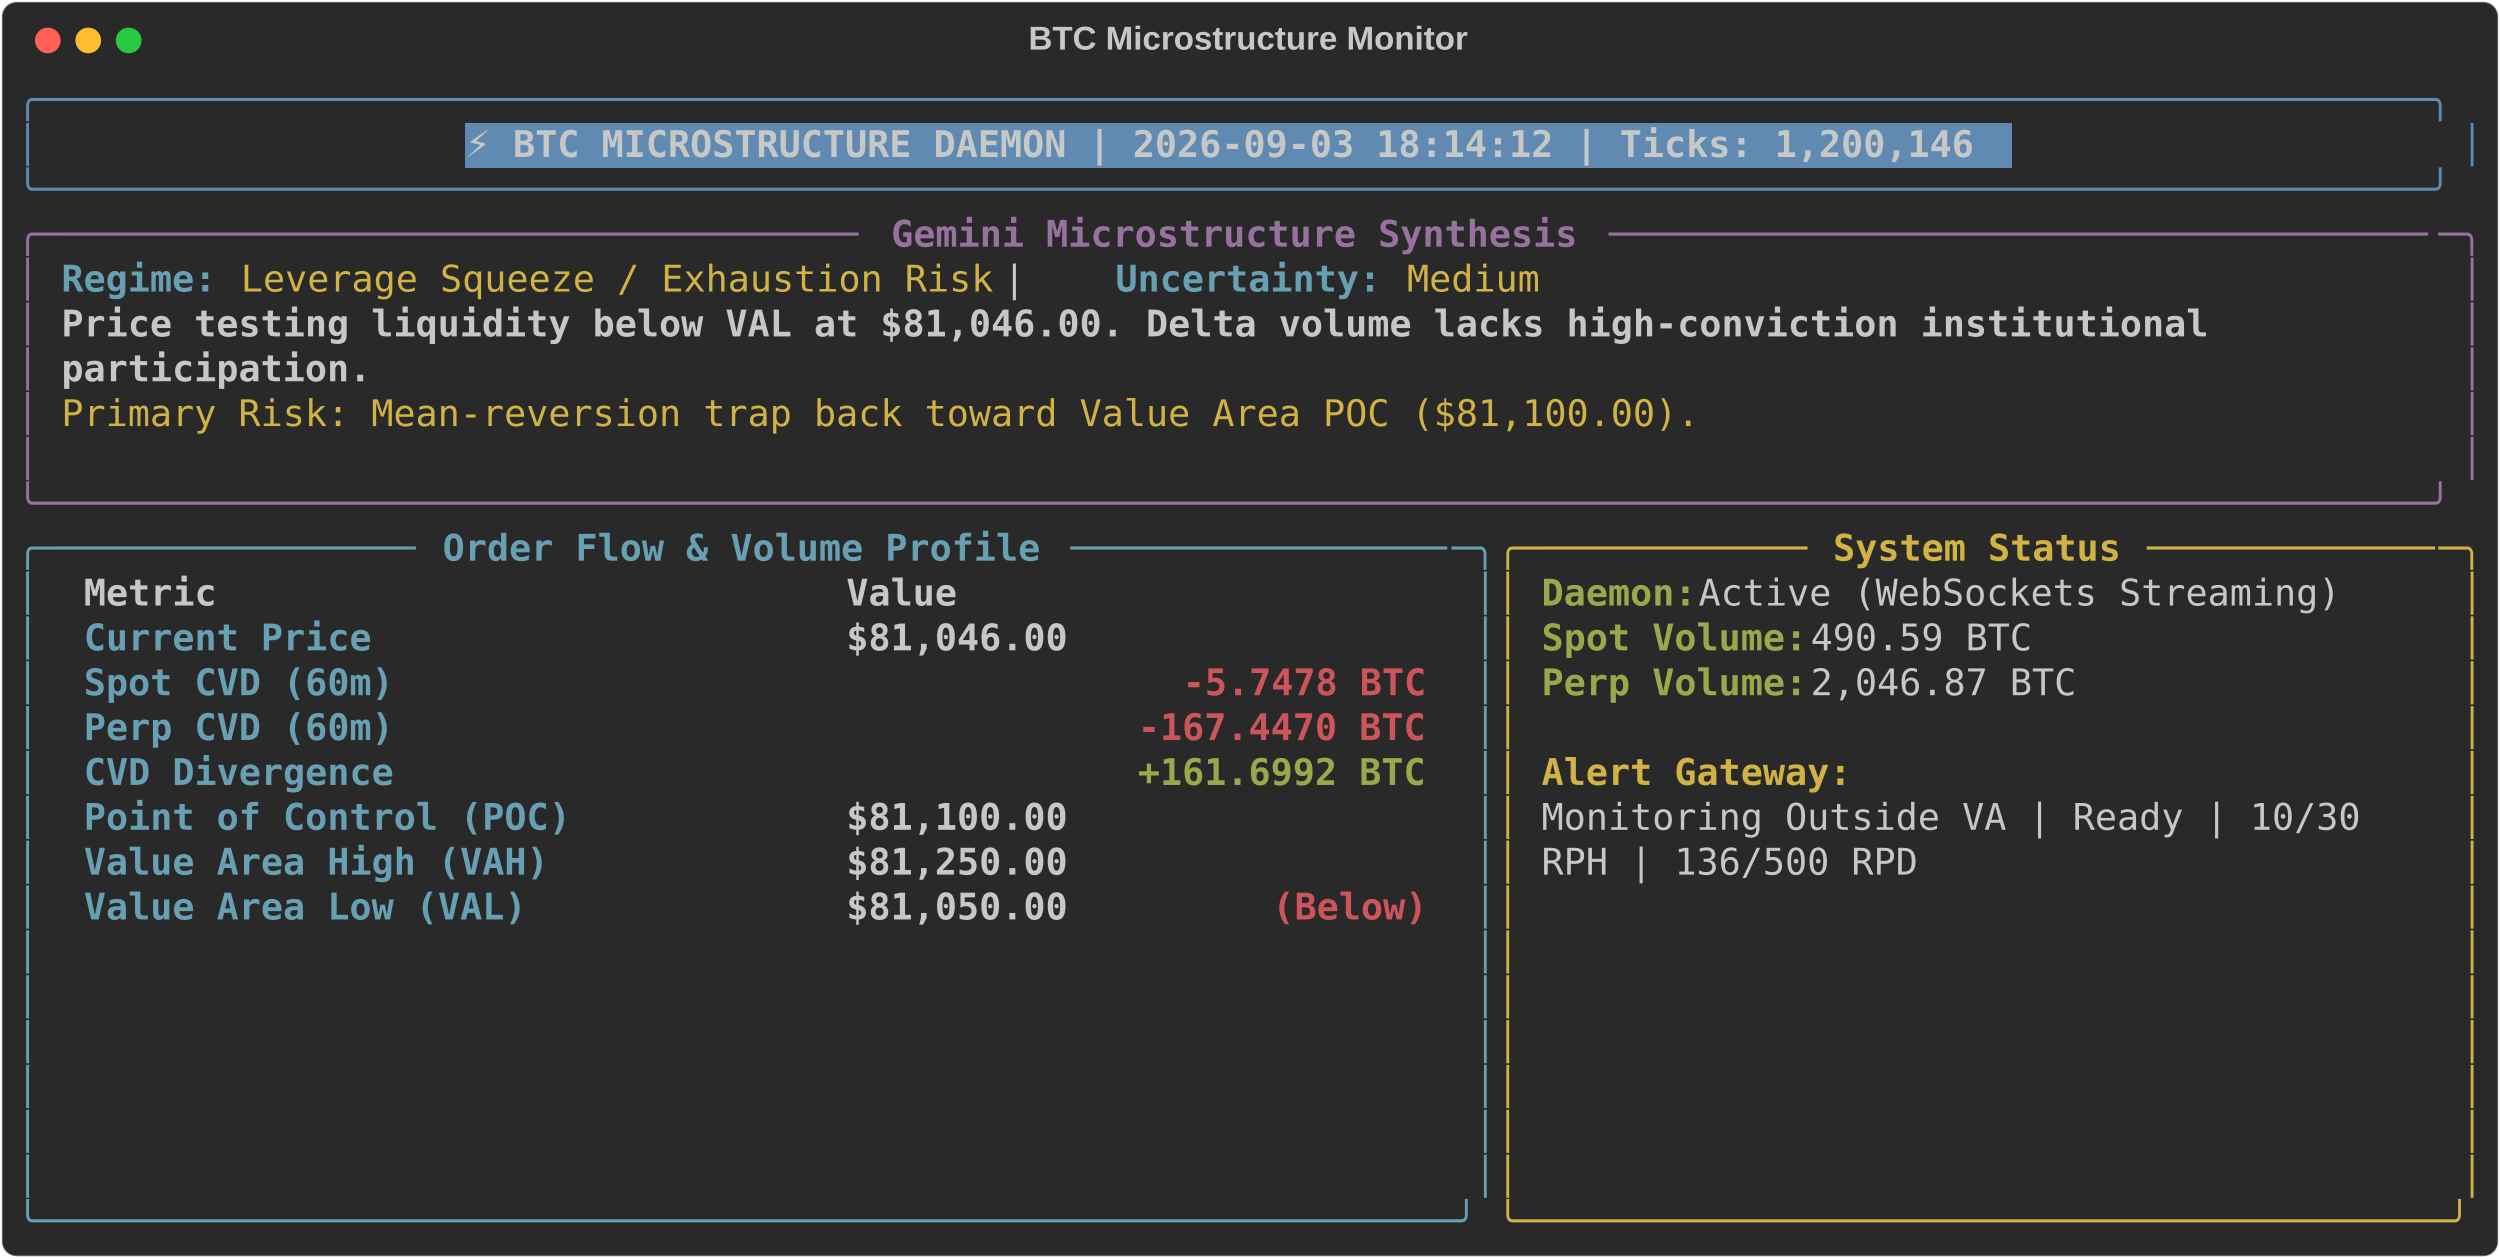
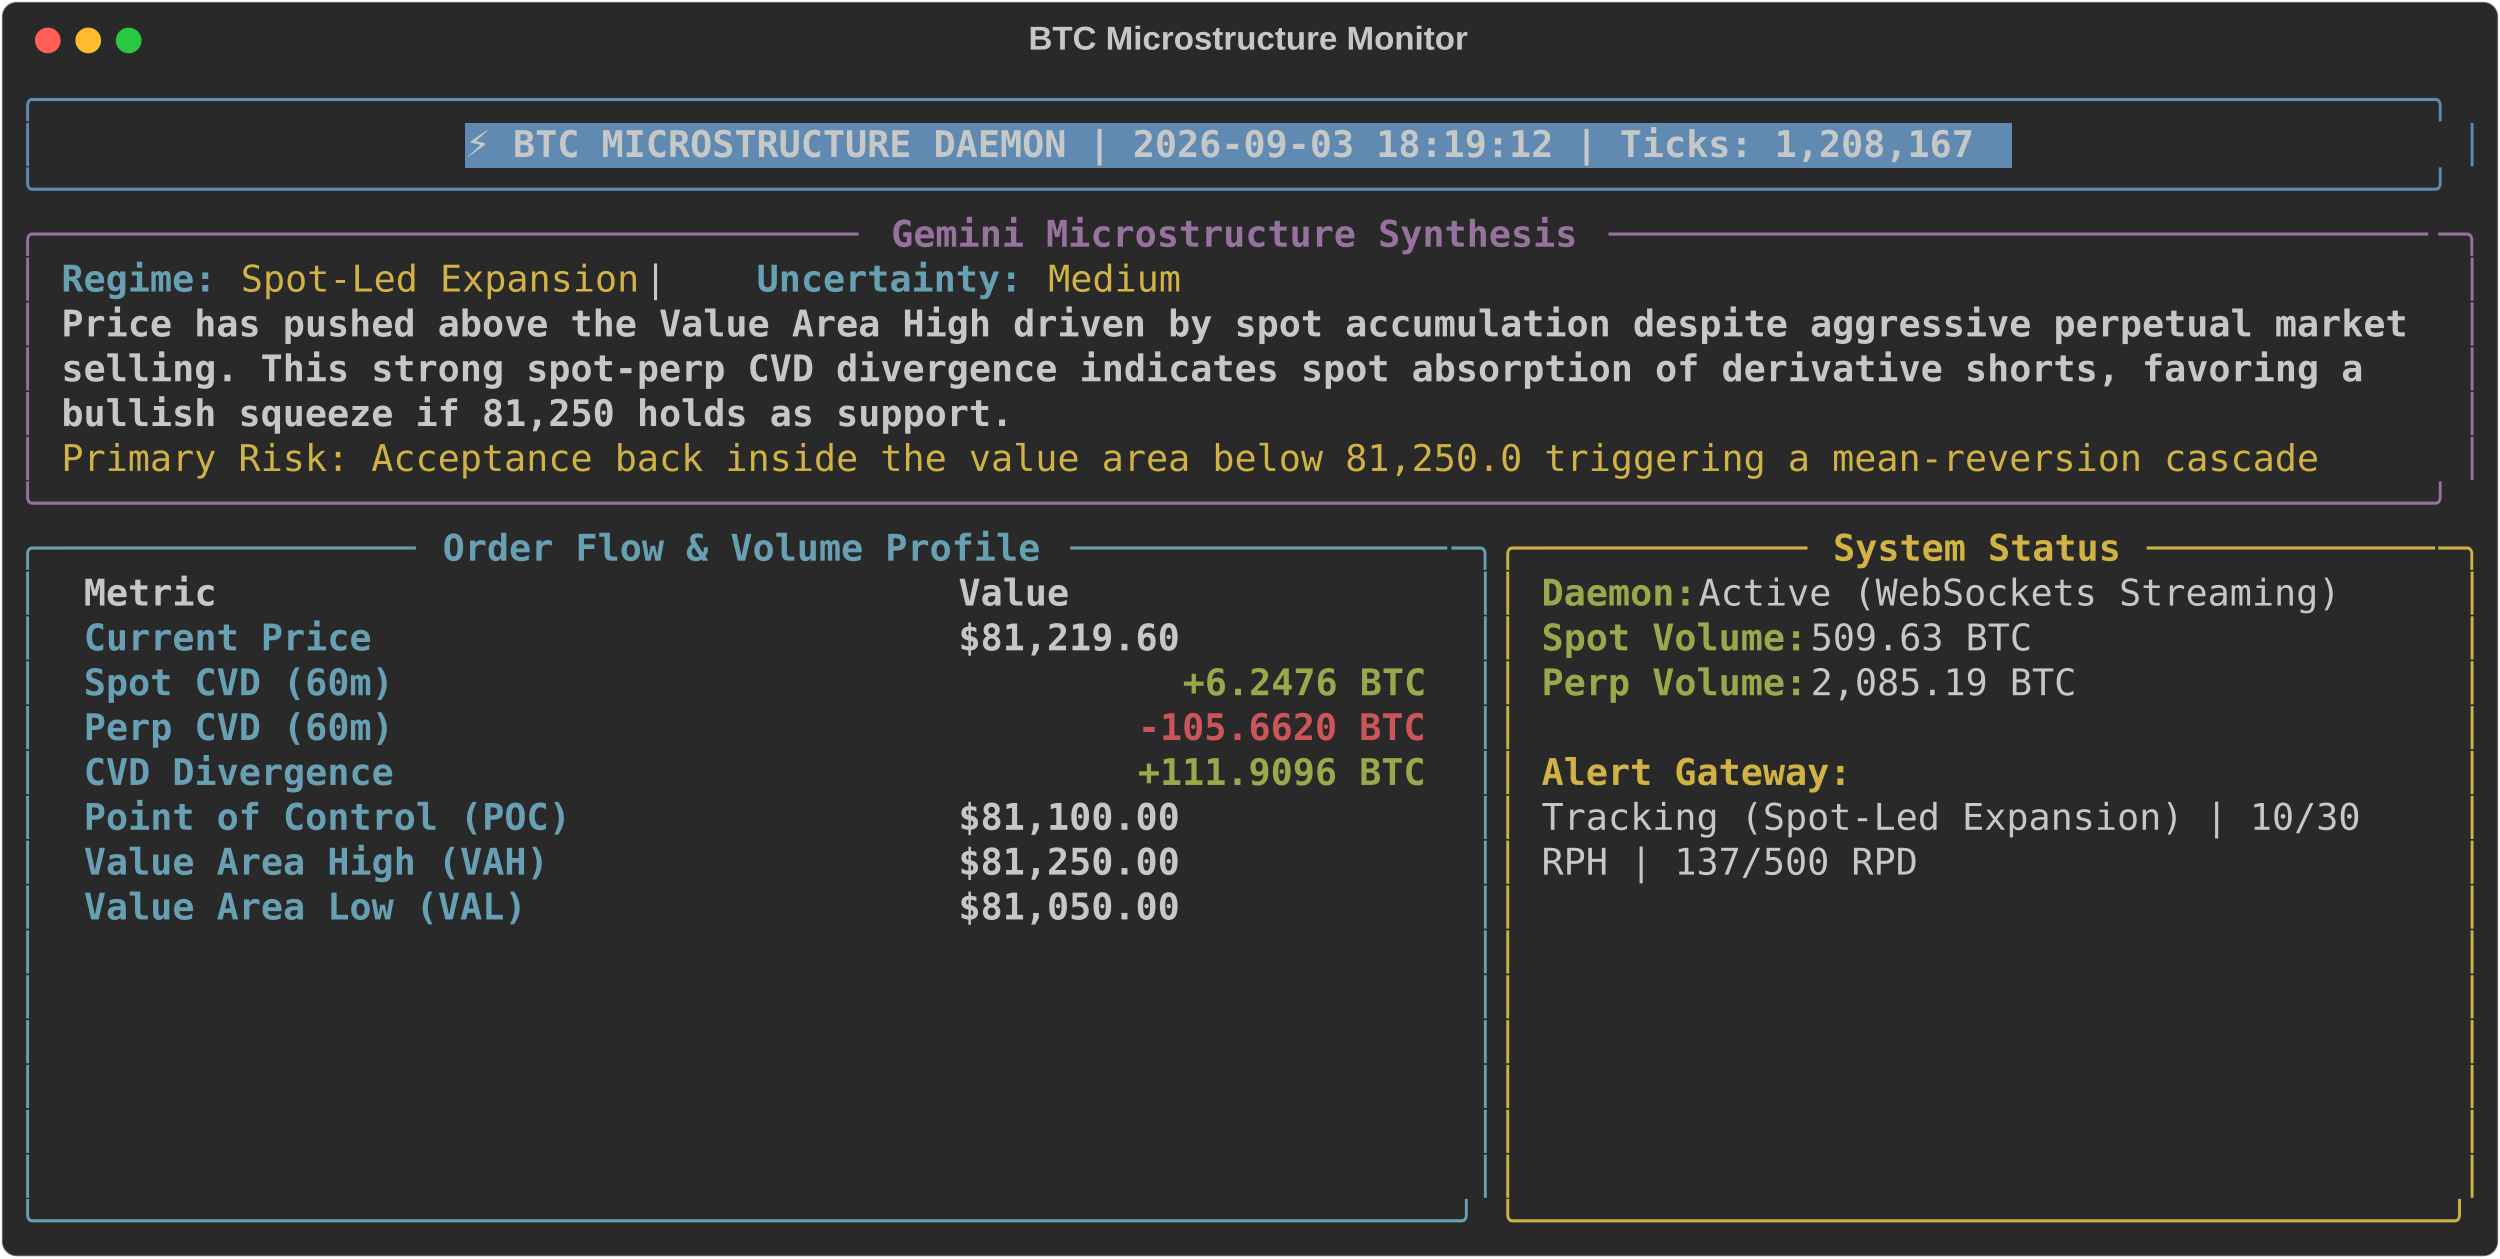
<svg xmlns="http://www.w3.org/2000/svg" class="rich-terminal" viewBox="0 0 1360 684.4">
  <style>

    @font-face {
        font-family: "Fira Code";
        src: local("FiraCode-Regular"),
                url("https://cdnjs.cloudflare.com/ajax/libs/firacode/6.2.0/woff2/FiraCode-Regular.woff2") format("woff2"),
                url("https://cdnjs.cloudflare.com/ajax/libs/firacode/6.2.0/woff/FiraCode-Regular.woff") format("woff");
        font-style: normal;
        font-weight: 400;
    }
    @font-face {
        font-family: "Fira Code";
        src: local("FiraCode-Bold"),
                url("https://cdnjs.cloudflare.com/ajax/libs/firacode/6.2.0/woff2/FiraCode-Bold.woff2") format("woff2"),
                url("https://cdnjs.cloudflare.com/ajax/libs/firacode/6.2.0/woff/FiraCode-Bold.woff") format("woff");
        font-style: bold;
        font-weight: 700;
    }

-     .terminal-3891764461-matrix {
+     .terminal-3678781274-matrix {
        font-family: Fira Code, monospace;
        font-size: 20px;
        line-height: 24.4px;
        font-variant-east-asian: full-width;
    }

-     .terminal-3891764461-title {
+     .terminal-3678781274-title {
        font-size: 18px;
        font-weight: bold;
        font-family: arial;
    }

-     .terminal-3891764461-r1 { fill: #608ab1 }
- .terminal-3891764461-r2 { fill: #c5c8c6 }
- .terminal-3891764461-r3 { fill: #c5c8c6;font-weight: bold }
- .terminal-3891764461-r4 { fill: #98729f }
- .terminal-3891764461-r5 { fill: #98729f;font-weight: bold }
- .terminal-3891764461-r6 { fill: #68a0b3;font-weight: bold }
- .terminal-3891764461-r7 { fill: #d0b344 }
- .terminal-3891764461-r8 { fill: #68a0b3 }
- .terminal-3891764461-r9 { fill: #d0b344;font-weight: bold }
- .terminal-3891764461-r10 { fill: #98a84b;font-weight: bold }
- .terminal-3891764461-r11 { fill: #cc555a;font-weight: bold }
+     .terminal-3678781274-r1 { fill: #608ab1 }
+ .terminal-3678781274-r2 { fill: #c5c8c6 }
+ .terminal-3678781274-r3 { fill: #c5c8c6;font-weight: bold }
+ .terminal-3678781274-r4 { fill: #98729f }
+ .terminal-3678781274-r5 { fill: #98729f;font-weight: bold }
+ .terminal-3678781274-r6 { fill: #68a0b3;font-weight: bold }
+ .terminal-3678781274-r7 { fill: #d0b344 }
+ .terminal-3678781274-r8 { fill: #68a0b3 }
+ .terminal-3678781274-r9 { fill: #d0b344;font-weight: bold }
+ .terminal-3678781274-r10 { fill: #98a84b;font-weight: bold }
+ .terminal-3678781274-r11 { fill: #cc555a;font-weight: bold }
    </style>
  <defs>
-     <clipPath id="terminal-3891764461-clip-terminal">
+     <clipPath id="terminal-3678781274-clip-terminal">
      <rect x="0" y="0" width="1341.0" height="633.4" />
    </clipPath>
-     <clipPath id="terminal-3891764461-line-0">
+     <clipPath id="terminal-3678781274-line-0">
      <rect x="0" y="1.5" width="1342" height="24.65" />
    </clipPath>
-     <clipPath id="terminal-3891764461-line-1">
+     <clipPath id="terminal-3678781274-line-1">
      <rect x="0" y="25.9" width="1342" height="24.65" />
    </clipPath>
-     <clipPath id="terminal-3891764461-line-2">
+     <clipPath id="terminal-3678781274-line-2">
      <rect x="0" y="50.3" width="1342" height="24.65" />
    </clipPath>
-     <clipPath id="terminal-3891764461-line-3">
+     <clipPath id="terminal-3678781274-line-3">
      <rect x="0" y="74.7" width="1342" height="24.65" />
    </clipPath>
-     <clipPath id="terminal-3891764461-line-4">
+     <clipPath id="terminal-3678781274-line-4">
      <rect x="0" y="99.1" width="1342" height="24.65" />
    </clipPath>
-     <clipPath id="terminal-3891764461-line-5">
+     <clipPath id="terminal-3678781274-line-5">
      <rect x="0" y="123.5" width="1342" height="24.65" />
    </clipPath>
-     <clipPath id="terminal-3891764461-line-6">
+     <clipPath id="terminal-3678781274-line-6">
      <rect x="0" y="147.9" width="1342" height="24.65" />
    </clipPath>
-     <clipPath id="terminal-3891764461-line-7">
+     <clipPath id="terminal-3678781274-line-7">
      <rect x="0" y="172.3" width="1342" height="24.65" />
    </clipPath>
-     <clipPath id="terminal-3891764461-line-8">
+     <clipPath id="terminal-3678781274-line-8">
      <rect x="0" y="196.7" width="1342" height="24.65" />
    </clipPath>
-     <clipPath id="terminal-3891764461-line-9">
+     <clipPath id="terminal-3678781274-line-9">
      <rect x="0" y="221.1" width="1342" height="24.65" />
    </clipPath>
-     <clipPath id="terminal-3891764461-line-10">
+     <clipPath id="terminal-3678781274-line-10">
      <rect x="0" y="245.5" width="1342" height="24.65" />
    </clipPath>
-     <clipPath id="terminal-3891764461-line-11">
+     <clipPath id="terminal-3678781274-line-11">
      <rect x="0" y="269.9" width="1342" height="24.65" />
    </clipPath>
-     <clipPath id="terminal-3891764461-line-12">
+     <clipPath id="terminal-3678781274-line-12">
      <rect x="0" y="294.3" width="1342" height="24.65" />
    </clipPath>
-     <clipPath id="terminal-3891764461-line-13">
+     <clipPath id="terminal-3678781274-line-13">
      <rect x="0" y="318.7" width="1342" height="24.65" />
    </clipPath>
-     <clipPath id="terminal-3891764461-line-14">
+     <clipPath id="terminal-3678781274-line-14">
      <rect x="0" y="343.1" width="1342" height="24.65" />
    </clipPath>
-     <clipPath id="terminal-3891764461-line-15">
+     <clipPath id="terminal-3678781274-line-15">
      <rect x="0" y="367.5" width="1342" height="24.65" />
    </clipPath>
-     <clipPath id="terminal-3891764461-line-16">
+     <clipPath id="terminal-3678781274-line-16">
      <rect x="0" y="391.9" width="1342" height="24.65" />
    </clipPath>
-     <clipPath id="terminal-3891764461-line-17">
+     <clipPath id="terminal-3678781274-line-17">
      <rect x="0" y="416.3" width="1342" height="24.65" />
    </clipPath>
-     <clipPath id="terminal-3891764461-line-18">
+     <clipPath id="terminal-3678781274-line-18">
      <rect x="0" y="440.7" width="1342" height="24.65" />
    </clipPath>
-     <clipPath id="terminal-3891764461-line-19">
+     <clipPath id="terminal-3678781274-line-19">
      <rect x="0" y="465.1" width="1342" height="24.65" />
    </clipPath>
-     <clipPath id="terminal-3891764461-line-20">
+     <clipPath id="terminal-3678781274-line-20">
      <rect x="0" y="489.5" width="1342" height="24.65" />
    </clipPath>
-     <clipPath id="terminal-3891764461-line-21">
+     <clipPath id="terminal-3678781274-line-21">
      <rect x="0" y="513.9" width="1342" height="24.65" />
    </clipPath>
-     <clipPath id="terminal-3891764461-line-22">
+     <clipPath id="terminal-3678781274-line-22">
      <rect x="0" y="538.3" width="1342" height="24.65" />
    </clipPath>
-     <clipPath id="terminal-3891764461-line-23">
+     <clipPath id="terminal-3678781274-line-23">
      <rect x="0" y="562.7" width="1342" height="24.65" />
    </clipPath>
-     <clipPath id="terminal-3891764461-line-24">
+     <clipPath id="terminal-3678781274-line-24">
      <rect x="0" y="587.1" width="1342" height="24.65" />
    </clipPath>
  </defs>
  <rect fill="#292929" stroke="rgba(255,255,255,0.35)" stroke-width="1" x="1" y="1" width="1358" height="682.4" rx="8" />
-   <text class="terminal-3891764461-title" fill="#c5c8c6" text-anchor="middle" x="679" y="27">BTC Microstructure Monitor</text>
+   <text class="terminal-3678781274-title" fill="#c5c8c6" text-anchor="middle" x="679" y="27">BTC Microstructure Monitor</text>
  <g transform="translate(26,22)">
    <circle cx="0" cy="0" r="7" fill="#ff5f57" />
    <circle cx="22" cy="0" r="7" fill="#febc2e" />
    <circle cx="44" cy="0" r="7" fill="#28c840" />
  </g>
-   <g transform="translate(9, 41)" clip-path="url(#terminal-3891764461-clip-terminal)">
+   <g transform="translate(9, 41)" clip-path="url(#terminal-3678781274-clip-terminal)">
    <rect fill="#608ab1" x="244" y="25.9" width="841.8" height="24.65" shape-rendering="crispEdges" />
-     <g class="terminal-3891764461-matrix">
-       <text class="terminal-3891764461-r1" x="0" y="20" textLength="1342" clip-path="url(#terminal-3891764461-line-0)">╭────────────────────────────────────────────────────────────────────────────────────────────────────────────╮</text>
-       <text class="terminal-3891764461-r2" x="1342" y="20" textLength="12.2" clip-path="url(#terminal-3891764461-line-0)">
- </text>
-       <text class="terminal-3891764461-r1" x="0" y="44.4" textLength="12.2" clip-path="url(#terminal-3891764461-line-1)">│</text>
-       <text class="terminal-3891764461-r3" x="244" y="44.4" textLength="829.6" clip-path="url(#terminal-3891764461-line-1)">⚡ BTC MICROSTRUCTURE DAEMON | 2026-09-03 18:14:12 | Ticks: 1,200,146</text>
-       <text class="terminal-3891764461-r1" x="1329.8" y="44.4" textLength="12.2" clip-path="url(#terminal-3891764461-line-1)">│</text>
-       <text class="terminal-3891764461-r2" x="1342" y="44.4" textLength="12.2" clip-path="url(#terminal-3891764461-line-1)">
- </text>
-       <text class="terminal-3891764461-r1" x="0" y="68.8" textLength="1342" clip-path="url(#terminal-3891764461-line-2)">╰────────────────────────────────────────────────────────────────────────────────────────────────────────────╯</text>
-       <text class="terminal-3891764461-r2" x="1342" y="68.8" textLength="12.2" clip-path="url(#terminal-3891764461-line-2)">
- </text>
-       <text class="terminal-3891764461-r4" x="0" y="93.2" textLength="24.4" clip-path="url(#terminal-3891764461-line-3)">╭─</text>
-       <text class="terminal-3891764461-r4" x="24.4" y="93.2" textLength="439.2" clip-path="url(#terminal-3891764461-line-3)">────────────────────────────────────</text>
-       <text class="terminal-3891764461-r5" x="475.8" y="93.2" textLength="378.2" clip-path="url(#terminal-3891764461-line-3)">Gemini Microstructure Synthesis</text>
-       <text class="terminal-3891764461-r4" x="866.2" y="93.2" textLength="451.4" clip-path="url(#terminal-3891764461-line-3)">─────────────────────────────────────</text>
-       <text class="terminal-3891764461-r4" x="1317.6" y="93.2" textLength="24.4" clip-path="url(#terminal-3891764461-line-3)">─╮</text>
-       <text class="terminal-3891764461-r2" x="1342" y="93.2" textLength="12.2" clip-path="url(#terminal-3891764461-line-3)">
- </text>
-       <text class="terminal-3891764461-r4" x="0" y="117.6" textLength="12.2" clip-path="url(#terminal-3891764461-line-4)">│</text>
-       <text class="terminal-3891764461-r6" x="24.4" y="117.6" textLength="85.4" clip-path="url(#terminal-3891764461-line-4)">Regime:</text>
-       <text class="terminal-3891764461-r7" x="122" y="117.6" textLength="414.8" clip-path="url(#terminal-3891764461-line-4)">Leverage Squeeze / Exhaustion Risk</text>
-       <text class="terminal-3891764461-r2" x="536.8" y="117.6" textLength="61" clip-path="url(#terminal-3891764461-line-4)">  |  </text>
-       <text class="terminal-3891764461-r6" x="597.8" y="117.6" textLength="146.4" clip-path="url(#terminal-3891764461-line-4)">Uncertainty:</text>
-       <text class="terminal-3891764461-r7" x="756.4" y="117.6" textLength="73.2" clip-path="url(#terminal-3891764461-line-4)">Medium</text>
-       <text class="terminal-3891764461-r4" x="1329.8" y="117.6" textLength="12.2" clip-path="url(#terminal-3891764461-line-4)">│</text>
-       <text class="terminal-3891764461-r2" x="1342" y="117.6" textLength="12.2" clip-path="url(#terminal-3891764461-line-4)">
- </text>
-       <text class="terminal-3891764461-r4" x="0" y="142" textLength="12.2" clip-path="url(#terminal-3891764461-line-5)">│</text>
-       <text class="terminal-3891764461-r3" x="24.4" y="142" textLength="1195.6" clip-path="url(#terminal-3891764461-line-5)">Price testing liquidity below VAL at $81,046.00. Delta volume lacks high-conviction institutional </text>
-       <text class="terminal-3891764461-r4" x="1329.8" y="142" textLength="12.2" clip-path="url(#terminal-3891764461-line-5)">│</text>
-       <text class="terminal-3891764461-r2" x="1342" y="142" textLength="12.2" clip-path="url(#terminal-3891764461-line-5)">
- </text>
-       <text class="terminal-3891764461-r4" x="0" y="166.4" textLength="12.2" clip-path="url(#terminal-3891764461-line-6)">│</text>
-       <text class="terminal-3891764461-r3" x="24.4" y="166.4" textLength="170.8" clip-path="url(#terminal-3891764461-line-6)">participation.</text>
-       <text class="terminal-3891764461-r4" x="1329.8" y="166.4" textLength="12.2" clip-path="url(#terminal-3891764461-line-6)">│</text>
-       <text class="terminal-3891764461-r2" x="1342" y="166.4" textLength="12.2" clip-path="url(#terminal-3891764461-line-6)">
- </text>
-       <text class="terminal-3891764461-r4" x="0" y="190.8" textLength="12.2" clip-path="url(#terminal-3891764461-line-7)">│</text>
-       <text class="terminal-3891764461-r7" x="24.4" y="190.8" textLength="902.8" clip-path="url(#terminal-3891764461-line-7)">Primary Risk: Mean-reversion trap back toward Value Area POC ($81,100.00).</text>
-       <text class="terminal-3891764461-r4" x="1329.8" y="190.8" textLength="12.2" clip-path="url(#terminal-3891764461-line-7)">│</text>
-       <text class="terminal-3891764461-r2" x="1342" y="190.8" textLength="12.2" clip-path="url(#terminal-3891764461-line-7)">
- </text>
-       <text class="terminal-3891764461-r4" x="0" y="215.2" textLength="12.2" clip-path="url(#terminal-3891764461-line-8)">│</text>
-       <text class="terminal-3891764461-r4" x="1329.8" y="215.2" textLength="12.2" clip-path="url(#terminal-3891764461-line-8)">│</text>
-       <text class="terminal-3891764461-r2" x="1342" y="215.2" textLength="12.2" clip-path="url(#terminal-3891764461-line-8)">
- </text>
-       <text class="terminal-3891764461-r4" x="0" y="239.6" textLength="1342" clip-path="url(#terminal-3891764461-line-9)">╰────────────────────────────────────────────────────────────────────────────────────────────────────────────╯</text>
-       <text class="terminal-3891764461-r2" x="1342" y="239.6" textLength="12.2" clip-path="url(#terminal-3891764461-line-9)">
- </text>
-       <text class="terminal-3891764461-r8" x="0" y="264" textLength="24.4" clip-path="url(#terminal-3891764461-line-10)">╭─</text>
-       <text class="terminal-3891764461-r8" x="24.4" y="264" textLength="195.2" clip-path="url(#terminal-3891764461-line-10)">────────────────</text>
-       <text class="terminal-3891764461-r6" x="231.8" y="264" textLength="329.4" clip-path="url(#terminal-3891764461-line-10)">Order Flow &amp; Volume Profile</text>
-       <text class="terminal-3891764461-r8" x="573.4" y="264" textLength="207.4" clip-path="url(#terminal-3891764461-line-10)">─────────────────</text>
-       <text class="terminal-3891764461-r8" x="780.8" y="264" textLength="24.4" clip-path="url(#terminal-3891764461-line-10)">─╮</text>
-       <text class="terminal-3891764461-r7" x="805.2" y="264" textLength="24.4" clip-path="url(#terminal-3891764461-line-10)">╭─</text>
-       <text class="terminal-3891764461-r7" x="829.6" y="264" textLength="146.4" clip-path="url(#terminal-3891764461-line-10)">────────────</text>
-       <text class="terminal-3891764461-r9" x="988.2" y="264" textLength="158.6" clip-path="url(#terminal-3891764461-line-10)">System Status</text>
-       <text class="terminal-3891764461-r7" x="1159" y="264" textLength="158.6" clip-path="url(#terminal-3891764461-line-10)">─────────────</text>
-       <text class="terminal-3891764461-r7" x="1317.6" y="264" textLength="24.4" clip-path="url(#terminal-3891764461-line-10)">─╮</text>
-       <text class="terminal-3891764461-r2" x="1342" y="264" textLength="12.2" clip-path="url(#terminal-3891764461-line-10)">
- </text>
-       <text class="terminal-3891764461-r8" x="0" y="288.4" textLength="12.2" clip-path="url(#terminal-3891764461-line-11)">│</text>
-       <text class="terminal-3891764461-r3" x="36.6" y="288.4" textLength="390.4" clip-path="url(#terminal-3891764461-line-11)">Metric                          </text>
-       <text class="terminal-3891764461-r3" x="451.4" y="288.4" textLength="317.2" clip-path="url(#terminal-3891764461-line-11)">                     Value</text>
-       <text class="terminal-3891764461-r8" x="793" y="288.4" textLength="12.2" clip-path="url(#terminal-3891764461-line-11)">│</text>
-       <text class="terminal-3891764461-r7" x="805.2" y="288.4" textLength="12.2" clip-path="url(#terminal-3891764461-line-11)">│</text>
-       <text class="terminal-3891764461-r10" x="829.6" y="288.4" textLength="85.4" clip-path="url(#terminal-3891764461-line-11)">Daemon:</text>
-       <text class="terminal-3891764461-r2" x="915" y="288.4" textLength="366" clip-path="url(#terminal-3891764461-line-11)"> Active (WebSockets Streaming)</text>
-       <text class="terminal-3891764461-r7" x="1329.8" y="288.4" textLength="12.2" clip-path="url(#terminal-3891764461-line-11)">│</text>
-       <text class="terminal-3891764461-r2" x="1342" y="288.4" textLength="12.2" clip-path="url(#terminal-3891764461-line-11)">
- </text>
-       <text class="terminal-3891764461-r8" x="0" y="312.8" textLength="12.2" clip-path="url(#terminal-3891764461-line-12)">│</text>
-       <text class="terminal-3891764461-r6" x="36.6" y="312.8" textLength="390.4" clip-path="url(#terminal-3891764461-line-12)">Current Price                   </text>
-       <text class="terminal-3891764461-r3" x="451.4" y="312.8" textLength="317.2" clip-path="url(#terminal-3891764461-line-12)">                $81,046.00</text>
-       <text class="terminal-3891764461-r8" x="793" y="312.8" textLength="12.2" clip-path="url(#terminal-3891764461-line-12)">│</text>
-       <text class="terminal-3891764461-r7" x="805.2" y="312.8" textLength="12.2" clip-path="url(#terminal-3891764461-line-12)">│</text>
-       <text class="terminal-3891764461-r10" x="829.6" y="312.8" textLength="146.4" clip-path="url(#terminal-3891764461-line-12)">Spot Volume:</text>
-       <text class="terminal-3891764461-r2" x="976" y="312.8" textLength="134.2" clip-path="url(#terminal-3891764461-line-12)"> 490.59 BTC</text>
-       <text class="terminal-3891764461-r7" x="1329.8" y="312.8" textLength="12.2" clip-path="url(#terminal-3891764461-line-12)">│</text>
-       <text class="terminal-3891764461-r2" x="1342" y="312.8" textLength="12.2" clip-path="url(#terminal-3891764461-line-12)">
- </text>
-       <text class="terminal-3891764461-r8" x="0" y="337.2" textLength="12.2" clip-path="url(#terminal-3891764461-line-13)">│</text>
-       <text class="terminal-3891764461-r6" x="36.6" y="337.2" textLength="390.4" clip-path="url(#terminal-3891764461-line-13)">Spot CVD (60m)                  </text>
-       <text class="terminal-3891764461-r11" x="634.4" y="337.2" textLength="134.2" clip-path="url(#terminal-3891764461-line-13)">-5.7478 BTC</text>
-       <text class="terminal-3891764461-r8" x="793" y="337.2" textLength="12.2" clip-path="url(#terminal-3891764461-line-13)">│</text>
-       <text class="terminal-3891764461-r7" x="805.2" y="337.2" textLength="12.2" clip-path="url(#terminal-3891764461-line-13)">│</text>
-       <text class="terminal-3891764461-r10" x="829.6" y="337.2" textLength="146.4" clip-path="url(#terminal-3891764461-line-13)">Perp Volume:</text>
-       <text class="terminal-3891764461-r2" x="976" y="337.2" textLength="158.6" clip-path="url(#terminal-3891764461-line-13)"> 2,046.87 BTC</text>
-       <text class="terminal-3891764461-r7" x="1329.8" y="337.2" textLength="12.2" clip-path="url(#terminal-3891764461-line-13)">│</text>
-       <text class="terminal-3891764461-r2" x="1342" y="337.2" textLength="12.2" clip-path="url(#terminal-3891764461-line-13)">
- </text>
-       <text class="terminal-3891764461-r8" x="0" y="361.6" textLength="12.2" clip-path="url(#terminal-3891764461-line-14)">│</text>
-       <text class="terminal-3891764461-r6" x="36.6" y="361.6" textLength="390.4" clip-path="url(#terminal-3891764461-line-14)">Perp CVD (60m)                  </text>
-       <text class="terminal-3891764461-r11" x="610" y="361.6" textLength="158.6" clip-path="url(#terminal-3891764461-line-14)">-167.4470 BTC</text>
-       <text class="terminal-3891764461-r8" x="793" y="361.6" textLength="12.2" clip-path="url(#terminal-3891764461-line-14)">│</text>
-       <text class="terminal-3891764461-r7" x="805.2" y="361.6" textLength="12.2" clip-path="url(#terminal-3891764461-line-14)">│</text>
-       <text class="terminal-3891764461-r7" x="1329.8" y="361.6" textLength="12.2" clip-path="url(#terminal-3891764461-line-14)">│</text>
-       <text class="terminal-3891764461-r2" x="1342" y="361.6" textLength="12.2" clip-path="url(#terminal-3891764461-line-14)">
- </text>
-       <text class="terminal-3891764461-r8" x="0" y="386" textLength="12.2" clip-path="url(#terminal-3891764461-line-15)">│</text>
-       <text class="terminal-3891764461-r6" x="36.6" y="386" textLength="390.4" clip-path="url(#terminal-3891764461-line-15)">CVD Divergence                  </text>
-       <text class="terminal-3891764461-r10" x="610" y="386" textLength="158.6" clip-path="url(#terminal-3891764461-line-15)">+161.6992 BTC</text>
-       <text class="terminal-3891764461-r8" x="793" y="386" textLength="12.2" clip-path="url(#terminal-3891764461-line-15)">│</text>
-       <text class="terminal-3891764461-r7" x="805.2" y="386" textLength="12.2" clip-path="url(#terminal-3891764461-line-15)">│</text>
-       <text class="terminal-3891764461-r9" x="829.6" y="386" textLength="170.8" clip-path="url(#terminal-3891764461-line-15)">Alert Gateway:</text>
-       <text class="terminal-3891764461-r7" x="1329.8" y="386" textLength="12.2" clip-path="url(#terminal-3891764461-line-15)">│</text>
-       <text class="terminal-3891764461-r2" x="1342" y="386" textLength="12.2" clip-path="url(#terminal-3891764461-line-15)">
- </text>
-       <text class="terminal-3891764461-r8" x="0" y="410.4" textLength="12.2" clip-path="url(#terminal-3891764461-line-16)">│</text>
-       <text class="terminal-3891764461-r6" x="36.6" y="410.4" textLength="390.4" clip-path="url(#terminal-3891764461-line-16)">Point of Control (POC)          </text>
-       <text class="terminal-3891764461-r3" x="451.4" y="410.4" textLength="317.2" clip-path="url(#terminal-3891764461-line-16)">                $81,100.00</text>
-       <text class="terminal-3891764461-r8" x="793" y="410.4" textLength="12.2" clip-path="url(#terminal-3891764461-line-16)">│</text>
-       <text class="terminal-3891764461-r7" x="805.2" y="410.4" textLength="12.2" clip-path="url(#terminal-3891764461-line-16)">│</text>
-       <text class="terminal-3891764461-r2" x="829.6" y="410.4" textLength="463.6" clip-path="url(#terminal-3891764461-line-16)">Monitoring Outside VA | Ready | 10/30 </text>
-       <text class="terminal-3891764461-r7" x="1329.8" y="410.4" textLength="12.2" clip-path="url(#terminal-3891764461-line-16)">│</text>
-       <text class="terminal-3891764461-r2" x="1342" y="410.4" textLength="12.2" clip-path="url(#terminal-3891764461-line-16)">
- </text>
-       <text class="terminal-3891764461-r8" x="0" y="434.8" textLength="12.2" clip-path="url(#terminal-3891764461-line-17)">│</text>
-       <text class="terminal-3891764461-r6" x="36.6" y="434.8" textLength="390.4" clip-path="url(#terminal-3891764461-line-17)">Value Area High (VAH)           </text>
-       <text class="terminal-3891764461-r3" x="451.4" y="434.8" textLength="317.2" clip-path="url(#terminal-3891764461-line-17)">                $81,250.00</text>
-       <text class="terminal-3891764461-r8" x="793" y="434.8" textLength="12.2" clip-path="url(#terminal-3891764461-line-17)">│</text>
-       <text class="terminal-3891764461-r7" x="805.2" y="434.8" textLength="12.2" clip-path="url(#terminal-3891764461-line-17)">│</text>
-       <text class="terminal-3891764461-r2" x="829.6" y="434.8" textLength="207.4" clip-path="url(#terminal-3891764461-line-17)">RPH | 136/500 RPD</text>
-       <text class="terminal-3891764461-r7" x="1329.8" y="434.8" textLength="12.2" clip-path="url(#terminal-3891764461-line-17)">│</text>
-       <text class="terminal-3891764461-r2" x="1342" y="434.8" textLength="12.2" clip-path="url(#terminal-3891764461-line-17)">
- </text>
-       <text class="terminal-3891764461-r8" x="0" y="459.2" textLength="12.2" clip-path="url(#terminal-3891764461-line-18)">│</text>
-       <text class="terminal-3891764461-r6" x="36.6" y="459.2" textLength="390.4" clip-path="url(#terminal-3891764461-line-18)">Value Area Low (VAL)            </text>
-       <text class="terminal-3891764461-r3" x="451.4" y="459.2" textLength="231.8" clip-path="url(#terminal-3891764461-line-18)">        $81,050.00 </text>
-       <text class="terminal-3891764461-r11" x="683.2" y="459.2" textLength="85.4" clip-path="url(#terminal-3891764461-line-18)">(Below)</text>
-       <text class="terminal-3891764461-r8" x="793" y="459.2" textLength="12.2" clip-path="url(#terminal-3891764461-line-18)">│</text>
-       <text class="terminal-3891764461-r7" x="805.2" y="459.2" textLength="12.2" clip-path="url(#terminal-3891764461-line-18)">│</text>
-       <text class="terminal-3891764461-r7" x="1329.8" y="459.2" textLength="12.2" clip-path="url(#terminal-3891764461-line-18)">│</text>
-       <text class="terminal-3891764461-r2" x="1342" y="459.2" textLength="12.2" clip-path="url(#terminal-3891764461-line-18)">
- </text>
-       <text class="terminal-3891764461-r8" x="0" y="483.6" textLength="12.2" clip-path="url(#terminal-3891764461-line-19)">│</text>
-       <text class="terminal-3891764461-r8" x="793" y="483.6" textLength="12.2" clip-path="url(#terminal-3891764461-line-19)">│</text>
-       <text class="terminal-3891764461-r7" x="805.2" y="483.6" textLength="12.2" clip-path="url(#terminal-3891764461-line-19)">│</text>
-       <text class="terminal-3891764461-r7" x="1329.8" y="483.6" textLength="12.2" clip-path="url(#terminal-3891764461-line-19)">│</text>
-       <text class="terminal-3891764461-r2" x="1342" y="483.6" textLength="12.2" clip-path="url(#terminal-3891764461-line-19)">
- </text>
-       <text class="terminal-3891764461-r8" x="0" y="508" textLength="12.2" clip-path="url(#terminal-3891764461-line-20)">│</text>
-       <text class="terminal-3891764461-r8" x="793" y="508" textLength="12.2" clip-path="url(#terminal-3891764461-line-20)">│</text>
-       <text class="terminal-3891764461-r7" x="805.2" y="508" textLength="12.2" clip-path="url(#terminal-3891764461-line-20)">│</text>
-       <text class="terminal-3891764461-r7" x="1329.8" y="508" textLength="12.2" clip-path="url(#terminal-3891764461-line-20)">│</text>
-       <text class="terminal-3891764461-r2" x="1342" y="508" textLength="12.2" clip-path="url(#terminal-3891764461-line-20)">
- </text>
-       <text class="terminal-3891764461-r8" x="0" y="532.4" textLength="12.2" clip-path="url(#terminal-3891764461-line-21)">│</text>
-       <text class="terminal-3891764461-r8" x="793" y="532.4" textLength="12.2" clip-path="url(#terminal-3891764461-line-21)">│</text>
-       <text class="terminal-3891764461-r7" x="805.2" y="532.4" textLength="12.2" clip-path="url(#terminal-3891764461-line-21)">│</text>
-       <text class="terminal-3891764461-r7" x="1329.8" y="532.4" textLength="12.2" clip-path="url(#terminal-3891764461-line-21)">│</text>
-       <text class="terminal-3891764461-r2" x="1342" y="532.4" textLength="12.2" clip-path="url(#terminal-3891764461-line-21)">
- </text>
-       <text class="terminal-3891764461-r8" x="0" y="556.8" textLength="12.2" clip-path="url(#terminal-3891764461-line-22)">│</text>
-       <text class="terminal-3891764461-r8" x="793" y="556.8" textLength="12.2" clip-path="url(#terminal-3891764461-line-22)">│</text>
-       <text class="terminal-3891764461-r7" x="805.2" y="556.8" textLength="12.2" clip-path="url(#terminal-3891764461-line-22)">│</text>
-       <text class="terminal-3891764461-r7" x="1329.8" y="556.8" textLength="12.2" clip-path="url(#terminal-3891764461-line-22)">│</text>
-       <text class="terminal-3891764461-r2" x="1342" y="556.8" textLength="12.2" clip-path="url(#terminal-3891764461-line-22)">
- </text>
-       <text class="terminal-3891764461-r8" x="0" y="581.2" textLength="12.2" clip-path="url(#terminal-3891764461-line-23)">│</text>
-       <text class="terminal-3891764461-r8" x="793" y="581.2" textLength="12.2" clip-path="url(#terminal-3891764461-line-23)">│</text>
-       <text class="terminal-3891764461-r7" x="805.2" y="581.2" textLength="12.2" clip-path="url(#terminal-3891764461-line-23)">│</text>
-       <text class="terminal-3891764461-r7" x="1329.8" y="581.2" textLength="12.2" clip-path="url(#terminal-3891764461-line-23)">│</text>
-       <text class="terminal-3891764461-r2" x="1342" y="581.2" textLength="12.2" clip-path="url(#terminal-3891764461-line-23)">
- </text>
-       <text class="terminal-3891764461-r8" x="0" y="605.6" textLength="12.2" clip-path="url(#terminal-3891764461-line-24)">│</text>
-       <text class="terminal-3891764461-r8" x="793" y="605.6" textLength="12.2" clip-path="url(#terminal-3891764461-line-24)">│</text>
-       <text class="terminal-3891764461-r7" x="805.2" y="605.6" textLength="12.2" clip-path="url(#terminal-3891764461-line-24)">│</text>
-       <text class="terminal-3891764461-r7" x="1329.8" y="605.6" textLength="12.2" clip-path="url(#terminal-3891764461-line-24)">│</text>
-       <text class="terminal-3891764461-r2" x="1342" y="605.6" textLength="12.2" clip-path="url(#terminal-3891764461-line-24)">
- </text>
-       <text class="terminal-3891764461-r8" x="0" y="630" textLength="805.2" clip-path="url(#terminal-3891764461-line-25)">╰────────────────────────────────────────────────────────────────╯</text>
-       <text class="terminal-3891764461-r7" x="805.2" y="630" textLength="536.8" clip-path="url(#terminal-3891764461-line-25)">╰──────────────────────────────────────────╯</text>
-       <text class="terminal-3891764461-r2" x="1342" y="630" textLength="12.2" clip-path="url(#terminal-3891764461-line-25)">
+     <g class="terminal-3678781274-matrix">
+       <text class="terminal-3678781274-r1" x="0" y="20" textLength="1342" clip-path="url(#terminal-3678781274-line-0)">╭────────────────────────────────────────────────────────────────────────────────────────────────────────────╮</text>
+       <text class="terminal-3678781274-r2" x="1342" y="20" textLength="12.2" clip-path="url(#terminal-3678781274-line-0)">
+ </text>
+       <text class="terminal-3678781274-r1" x="0" y="44.4" textLength="12.2" clip-path="url(#terminal-3678781274-line-1)">│</text>
+       <text class="terminal-3678781274-r3" x="244" y="44.4" textLength="829.6" clip-path="url(#terminal-3678781274-line-1)">⚡ BTC MICROSTRUCTURE DAEMON | 2026-09-03 18:19:12 | Ticks: 1,208,167</text>
+       <text class="terminal-3678781274-r1" x="1329.8" y="44.4" textLength="12.2" clip-path="url(#terminal-3678781274-line-1)">│</text>
+       <text class="terminal-3678781274-r2" x="1342" y="44.4" textLength="12.2" clip-path="url(#terminal-3678781274-line-1)">
+ </text>
+       <text class="terminal-3678781274-r1" x="0" y="68.8" textLength="1342" clip-path="url(#terminal-3678781274-line-2)">╰────────────────────────────────────────────────────────────────────────────────────────────────────────────╯</text>
+       <text class="terminal-3678781274-r2" x="1342" y="68.8" textLength="12.2" clip-path="url(#terminal-3678781274-line-2)">
+ </text>
+       <text class="terminal-3678781274-r4" x="0" y="93.2" textLength="24.4" clip-path="url(#terminal-3678781274-line-3)">╭─</text>
+       <text class="terminal-3678781274-r4" x="24.4" y="93.2" textLength="439.2" clip-path="url(#terminal-3678781274-line-3)">────────────────────────────────────</text>
+       <text class="terminal-3678781274-r5" x="475.8" y="93.2" textLength="378.2" clip-path="url(#terminal-3678781274-line-3)">Gemini Microstructure Synthesis</text>
+       <text class="terminal-3678781274-r4" x="866.2" y="93.2" textLength="451.4" clip-path="url(#terminal-3678781274-line-3)">─────────────────────────────────────</text>
+       <text class="terminal-3678781274-r4" x="1317.6" y="93.2" textLength="24.4" clip-path="url(#terminal-3678781274-line-3)">─╮</text>
+       <text class="terminal-3678781274-r2" x="1342" y="93.2" textLength="12.2" clip-path="url(#terminal-3678781274-line-3)">
+ </text>
+       <text class="terminal-3678781274-r4" x="0" y="117.6" textLength="12.2" clip-path="url(#terminal-3678781274-line-4)">│</text>
+       <text class="terminal-3678781274-r6" x="24.4" y="117.6" textLength="85.4" clip-path="url(#terminal-3678781274-line-4)">Regime:</text>
+       <text class="terminal-3678781274-r7" x="122" y="117.6" textLength="219.6" clip-path="url(#terminal-3678781274-line-4)">Spot-Led Expansion</text>
+       <text class="terminal-3678781274-r2" x="341.6" y="117.6" textLength="61" clip-path="url(#terminal-3678781274-line-4)">  |  </text>
+       <text class="terminal-3678781274-r6" x="402.6" y="117.6" textLength="146.4" clip-path="url(#terminal-3678781274-line-4)">Uncertainty:</text>
+       <text class="terminal-3678781274-r7" x="561.2" y="117.6" textLength="73.2" clip-path="url(#terminal-3678781274-line-4)">Medium</text>
+       <text class="terminal-3678781274-r4" x="1329.8" y="117.6" textLength="12.2" clip-path="url(#terminal-3678781274-line-4)">│</text>
+       <text class="terminal-3678781274-r2" x="1342" y="117.6" textLength="12.2" clip-path="url(#terminal-3678781274-line-4)">
+ </text>
+       <text class="terminal-3678781274-r4" x="0" y="142" textLength="12.2" clip-path="url(#terminal-3678781274-line-5)">│</text>
+       <text class="terminal-3678781274-r3" x="24.4" y="142" textLength="1293.2" clip-path="url(#terminal-3678781274-line-5)">Price has pushed above the Value Area High driven by spot accumulation despite aggressive perpetual market</text>
+       <text class="terminal-3678781274-r4" x="1329.8" y="142" textLength="12.2" clip-path="url(#terminal-3678781274-line-5)">│</text>
+       <text class="terminal-3678781274-r2" x="1342" y="142" textLength="12.2" clip-path="url(#terminal-3678781274-line-5)">
+ </text>
+       <text class="terminal-3678781274-r4" x="0" y="166.4" textLength="12.2" clip-path="url(#terminal-3678781274-line-6)">│</text>
+       <text class="terminal-3678781274-r3" x="24.4" y="166.4" textLength="1281" clip-path="url(#terminal-3678781274-line-6)">selling. This strong spot-perp CVD divergence indicates spot absorption of derivative shorts, favoring a </text>
+       <text class="terminal-3678781274-r4" x="1329.8" y="166.4" textLength="12.2" clip-path="url(#terminal-3678781274-line-6)">│</text>
+       <text class="terminal-3678781274-r2" x="1342" y="166.4" textLength="12.2" clip-path="url(#terminal-3678781274-line-6)">
+ </text>
+       <text class="terminal-3678781274-r4" x="0" y="190.8" textLength="12.2" clip-path="url(#terminal-3678781274-line-7)">│</text>
+       <text class="terminal-3678781274-r3" x="24.4" y="190.8" textLength="524.6" clip-path="url(#terminal-3678781274-line-7)">bullish squeeze if 81,250 holds as support.</text>
+       <text class="terminal-3678781274-r4" x="1329.8" y="190.8" textLength="12.2" clip-path="url(#terminal-3678781274-line-7)">│</text>
+       <text class="terminal-3678781274-r2" x="1342" y="190.8" textLength="12.2" clip-path="url(#terminal-3678781274-line-7)">
+ </text>
+       <text class="terminal-3678781274-r4" x="0" y="215.2" textLength="12.2" clip-path="url(#terminal-3678781274-line-8)">│</text>
+       <text class="terminal-3678781274-r7" x="24.4" y="215.2" textLength="1256.6" clip-path="url(#terminal-3678781274-line-8)">Primary Risk: Acceptance back inside the value area below 81,250.0 triggering a mean-reversion cascade </text>
+       <text class="terminal-3678781274-r4" x="1329.8" y="215.2" textLength="12.2" clip-path="url(#terminal-3678781274-line-8)">│</text>
+       <text class="terminal-3678781274-r2" x="1342" y="215.2" textLength="12.2" clip-path="url(#terminal-3678781274-line-8)">
+ </text>
+       <text class="terminal-3678781274-r4" x="0" y="239.6" textLength="1342" clip-path="url(#terminal-3678781274-line-9)">╰────────────────────────────────────────────────────────────────────────────────────────────────────────────╯</text>
+       <text class="terminal-3678781274-r2" x="1342" y="239.6" textLength="12.2" clip-path="url(#terminal-3678781274-line-9)">
+ </text>
+       <text class="terminal-3678781274-r8" x="0" y="264" textLength="24.4" clip-path="url(#terminal-3678781274-line-10)">╭─</text>
+       <text class="terminal-3678781274-r8" x="24.4" y="264" textLength="195.2" clip-path="url(#terminal-3678781274-line-10)">────────────────</text>
+       <text class="terminal-3678781274-r6" x="231.8" y="264" textLength="329.4" clip-path="url(#terminal-3678781274-line-10)">Order Flow &amp; Volume Profile</text>
+       <text class="terminal-3678781274-r8" x="573.4" y="264" textLength="207.4" clip-path="url(#terminal-3678781274-line-10)">─────────────────</text>
+       <text class="terminal-3678781274-r8" x="780.8" y="264" textLength="24.4" clip-path="url(#terminal-3678781274-line-10)">─╮</text>
+       <text class="terminal-3678781274-r7" x="805.2" y="264" textLength="24.4" clip-path="url(#terminal-3678781274-line-10)">╭─</text>
+       <text class="terminal-3678781274-r7" x="829.6" y="264" textLength="146.4" clip-path="url(#terminal-3678781274-line-10)">────────────</text>
+       <text class="terminal-3678781274-r9" x="988.2" y="264" textLength="158.6" clip-path="url(#terminal-3678781274-line-10)">System Status</text>
+       <text class="terminal-3678781274-r7" x="1159" y="264" textLength="158.6" clip-path="url(#terminal-3678781274-line-10)">─────────────</text>
+       <text class="terminal-3678781274-r7" x="1317.6" y="264" textLength="24.4" clip-path="url(#terminal-3678781274-line-10)">─╮</text>
+       <text class="terminal-3678781274-r2" x="1342" y="264" textLength="12.2" clip-path="url(#terminal-3678781274-line-10)">
+ </text>
+       <text class="terminal-3678781274-r8" x="0" y="288.4" textLength="12.2" clip-path="url(#terminal-3678781274-line-11)">│</text>
+       <text class="terminal-3678781274-r3" x="36.6" y="288.4" textLength="451.4" clip-path="url(#terminal-3678781274-line-11)">Metric                               </text>
+       <text class="terminal-3678781274-r3" x="512.4" y="288.4" textLength="256.2" clip-path="url(#terminal-3678781274-line-11)">                Value</text>
+       <text class="terminal-3678781274-r8" x="793" y="288.4" textLength="12.2" clip-path="url(#terminal-3678781274-line-11)">│</text>
+       <text class="terminal-3678781274-r7" x="805.2" y="288.4" textLength="12.2" clip-path="url(#terminal-3678781274-line-11)">│</text>
+       <text class="terminal-3678781274-r10" x="829.6" y="288.4" textLength="85.4" clip-path="url(#terminal-3678781274-line-11)">Daemon:</text>
+       <text class="terminal-3678781274-r2" x="915" y="288.4" textLength="366" clip-path="url(#terminal-3678781274-line-11)"> Active (WebSockets Streaming)</text>
+       <text class="terminal-3678781274-r7" x="1329.8" y="288.4" textLength="12.2" clip-path="url(#terminal-3678781274-line-11)">│</text>
+       <text class="terminal-3678781274-r2" x="1342" y="288.4" textLength="12.2" clip-path="url(#terminal-3678781274-line-11)">
+ </text>
+       <text class="terminal-3678781274-r8" x="0" y="312.8" textLength="12.2" clip-path="url(#terminal-3678781274-line-12)">│</text>
+       <text class="terminal-3678781274-r6" x="36.6" y="312.8" textLength="451.4" clip-path="url(#terminal-3678781274-line-12)">Current Price                        </text>
+       <text class="terminal-3678781274-r3" x="512.4" y="312.8" textLength="256.2" clip-path="url(#terminal-3678781274-line-12)">           $81,219.60</text>
+       <text class="terminal-3678781274-r8" x="793" y="312.8" textLength="12.2" clip-path="url(#terminal-3678781274-line-12)">│</text>
+       <text class="terminal-3678781274-r7" x="805.2" y="312.8" textLength="12.2" clip-path="url(#terminal-3678781274-line-12)">│</text>
+       <text class="terminal-3678781274-r10" x="829.6" y="312.8" textLength="146.4" clip-path="url(#terminal-3678781274-line-12)">Spot Volume:</text>
+       <text class="terminal-3678781274-r2" x="976" y="312.8" textLength="134.2" clip-path="url(#terminal-3678781274-line-12)"> 509.63 BTC</text>
+       <text class="terminal-3678781274-r7" x="1329.8" y="312.8" textLength="12.2" clip-path="url(#terminal-3678781274-line-12)">│</text>
+       <text class="terminal-3678781274-r2" x="1342" y="312.8" textLength="12.2" clip-path="url(#terminal-3678781274-line-12)">
+ </text>
+       <text class="terminal-3678781274-r8" x="0" y="337.2" textLength="12.2" clip-path="url(#terminal-3678781274-line-13)">│</text>
+       <text class="terminal-3678781274-r6" x="36.6" y="337.2" textLength="451.4" clip-path="url(#terminal-3678781274-line-13)">Spot CVD (60m)                       </text>
+       <text class="terminal-3678781274-r10" x="634.4" y="337.2" textLength="134.2" clip-path="url(#terminal-3678781274-line-13)">+6.2476 BTC</text>
+       <text class="terminal-3678781274-r8" x="793" y="337.2" textLength="12.2" clip-path="url(#terminal-3678781274-line-13)">│</text>
+       <text class="terminal-3678781274-r7" x="805.2" y="337.2" textLength="12.2" clip-path="url(#terminal-3678781274-line-13)">│</text>
+       <text class="terminal-3678781274-r10" x="829.6" y="337.2" textLength="146.4" clip-path="url(#terminal-3678781274-line-13)">Perp Volume:</text>
+       <text class="terminal-3678781274-r2" x="976" y="337.2" textLength="158.6" clip-path="url(#terminal-3678781274-line-13)"> 2,085.19 BTC</text>
+       <text class="terminal-3678781274-r7" x="1329.8" y="337.2" textLength="12.2" clip-path="url(#terminal-3678781274-line-13)">│</text>
+       <text class="terminal-3678781274-r2" x="1342" y="337.2" textLength="12.2" clip-path="url(#terminal-3678781274-line-13)">
+ </text>
+       <text class="terminal-3678781274-r8" x="0" y="361.6" textLength="12.2" clip-path="url(#terminal-3678781274-line-14)">│</text>
+       <text class="terminal-3678781274-r6" x="36.6" y="361.6" textLength="451.4" clip-path="url(#terminal-3678781274-line-14)">Perp CVD (60m)                       </text>
+       <text class="terminal-3678781274-r11" x="610" y="361.6" textLength="158.6" clip-path="url(#terminal-3678781274-line-14)">-105.6620 BTC</text>
+       <text class="terminal-3678781274-r8" x="793" y="361.6" textLength="12.2" clip-path="url(#terminal-3678781274-line-14)">│</text>
+       <text class="terminal-3678781274-r7" x="805.2" y="361.6" textLength="12.2" clip-path="url(#terminal-3678781274-line-14)">│</text>
+       <text class="terminal-3678781274-r7" x="1329.8" y="361.6" textLength="12.2" clip-path="url(#terminal-3678781274-line-14)">│</text>
+       <text class="terminal-3678781274-r2" x="1342" y="361.6" textLength="12.2" clip-path="url(#terminal-3678781274-line-14)">
+ </text>
+       <text class="terminal-3678781274-r8" x="0" y="386" textLength="12.2" clip-path="url(#terminal-3678781274-line-15)">│</text>
+       <text class="terminal-3678781274-r6" x="36.6" y="386" textLength="451.4" clip-path="url(#terminal-3678781274-line-15)">CVD Divergence                       </text>
+       <text class="terminal-3678781274-r10" x="610" y="386" textLength="158.6" clip-path="url(#terminal-3678781274-line-15)">+111.9096 BTC</text>
+       <text class="terminal-3678781274-r8" x="793" y="386" textLength="12.2" clip-path="url(#terminal-3678781274-line-15)">│</text>
+       <text class="terminal-3678781274-r7" x="805.2" y="386" textLength="12.2" clip-path="url(#terminal-3678781274-line-15)">│</text>
+       <text class="terminal-3678781274-r9" x="829.6" y="386" textLength="170.8" clip-path="url(#terminal-3678781274-line-15)">Alert Gateway:</text>
+       <text class="terminal-3678781274-r7" x="1329.8" y="386" textLength="12.2" clip-path="url(#terminal-3678781274-line-15)">│</text>
+       <text class="terminal-3678781274-r2" x="1342" y="386" textLength="12.2" clip-path="url(#terminal-3678781274-line-15)">
+ </text>
+       <text class="terminal-3678781274-r8" x="0" y="410.4" textLength="12.2" clip-path="url(#terminal-3678781274-line-16)">│</text>
+       <text class="terminal-3678781274-r6" x="36.6" y="410.4" textLength="451.4" clip-path="url(#terminal-3678781274-line-16)">Point of Control (POC)               </text>
+       <text class="terminal-3678781274-r3" x="512.4" y="410.4" textLength="256.2" clip-path="url(#terminal-3678781274-line-16)">           $81,100.00</text>
+       <text class="terminal-3678781274-r8" x="793" y="410.4" textLength="12.2" clip-path="url(#terminal-3678781274-line-16)">│</text>
+       <text class="terminal-3678781274-r7" x="805.2" y="410.4" textLength="12.2" clip-path="url(#terminal-3678781274-line-16)">│</text>
+       <text class="terminal-3678781274-r2" x="829.6" y="410.4" textLength="463.6" clip-path="url(#terminal-3678781274-line-16)">Tracking (Spot-Led Expansion) | 10/30 </text>
+       <text class="terminal-3678781274-r7" x="1329.8" y="410.4" textLength="12.2" clip-path="url(#terminal-3678781274-line-16)">│</text>
+       <text class="terminal-3678781274-r2" x="1342" y="410.4" textLength="12.2" clip-path="url(#terminal-3678781274-line-16)">
+ </text>
+       <text class="terminal-3678781274-r8" x="0" y="434.8" textLength="12.2" clip-path="url(#terminal-3678781274-line-17)">│</text>
+       <text class="terminal-3678781274-r6" x="36.6" y="434.8" textLength="451.4" clip-path="url(#terminal-3678781274-line-17)">Value Area High (VAH)                </text>
+       <text class="terminal-3678781274-r3" x="512.4" y="434.8" textLength="256.2" clip-path="url(#terminal-3678781274-line-17)">           $81,250.00</text>
+       <text class="terminal-3678781274-r8" x="793" y="434.8" textLength="12.2" clip-path="url(#terminal-3678781274-line-17)">│</text>
+       <text class="terminal-3678781274-r7" x="805.2" y="434.8" textLength="12.2" clip-path="url(#terminal-3678781274-line-17)">│</text>
+       <text class="terminal-3678781274-r2" x="829.6" y="434.8" textLength="207.4" clip-path="url(#terminal-3678781274-line-17)">RPH | 137/500 RPD</text>
+       <text class="terminal-3678781274-r7" x="1329.8" y="434.8" textLength="12.2" clip-path="url(#terminal-3678781274-line-17)">│</text>
+       <text class="terminal-3678781274-r2" x="1342" y="434.8" textLength="12.2" clip-path="url(#terminal-3678781274-line-17)">
+ </text>
+       <text class="terminal-3678781274-r8" x="0" y="459.2" textLength="12.2" clip-path="url(#terminal-3678781274-line-18)">│</text>
+       <text class="terminal-3678781274-r6" x="36.6" y="459.2" textLength="451.4" clip-path="url(#terminal-3678781274-line-18)">Value Area Low (VAL)                 </text>
+       <text class="terminal-3678781274-r3" x="512.4" y="459.2" textLength="256.2" clip-path="url(#terminal-3678781274-line-18)">           $81,050.00</text>
+       <text class="terminal-3678781274-r8" x="793" y="459.2" textLength="12.2" clip-path="url(#terminal-3678781274-line-18)">│</text>
+       <text class="terminal-3678781274-r7" x="805.2" y="459.2" textLength="12.2" clip-path="url(#terminal-3678781274-line-18)">│</text>
+       <text class="terminal-3678781274-r7" x="1329.8" y="459.2" textLength="12.2" clip-path="url(#terminal-3678781274-line-18)">│</text>
+       <text class="terminal-3678781274-r2" x="1342" y="459.2" textLength="12.2" clip-path="url(#terminal-3678781274-line-18)">
+ </text>
+       <text class="terminal-3678781274-r8" x="0" y="483.6" textLength="12.2" clip-path="url(#terminal-3678781274-line-19)">│</text>
+       <text class="terminal-3678781274-r8" x="793" y="483.6" textLength="12.2" clip-path="url(#terminal-3678781274-line-19)">│</text>
+       <text class="terminal-3678781274-r7" x="805.2" y="483.6" textLength="12.2" clip-path="url(#terminal-3678781274-line-19)">│</text>
+       <text class="terminal-3678781274-r7" x="1329.8" y="483.6" textLength="12.2" clip-path="url(#terminal-3678781274-line-19)">│</text>
+       <text class="terminal-3678781274-r2" x="1342" y="483.6" textLength="12.2" clip-path="url(#terminal-3678781274-line-19)">
+ </text>
+       <text class="terminal-3678781274-r8" x="0" y="508" textLength="12.2" clip-path="url(#terminal-3678781274-line-20)">│</text>
+       <text class="terminal-3678781274-r8" x="793" y="508" textLength="12.2" clip-path="url(#terminal-3678781274-line-20)">│</text>
+       <text class="terminal-3678781274-r7" x="805.2" y="508" textLength="12.2" clip-path="url(#terminal-3678781274-line-20)">│</text>
+       <text class="terminal-3678781274-r7" x="1329.8" y="508" textLength="12.2" clip-path="url(#terminal-3678781274-line-20)">│</text>
+       <text class="terminal-3678781274-r2" x="1342" y="508" textLength="12.2" clip-path="url(#terminal-3678781274-line-20)">
+ </text>
+       <text class="terminal-3678781274-r8" x="0" y="532.4" textLength="12.2" clip-path="url(#terminal-3678781274-line-21)">│</text>
+       <text class="terminal-3678781274-r8" x="793" y="532.4" textLength="12.2" clip-path="url(#terminal-3678781274-line-21)">│</text>
+       <text class="terminal-3678781274-r7" x="805.2" y="532.4" textLength="12.2" clip-path="url(#terminal-3678781274-line-21)">│</text>
+       <text class="terminal-3678781274-r7" x="1329.8" y="532.4" textLength="12.2" clip-path="url(#terminal-3678781274-line-21)">│</text>
+       <text class="terminal-3678781274-r2" x="1342" y="532.4" textLength="12.2" clip-path="url(#terminal-3678781274-line-21)">
+ </text>
+       <text class="terminal-3678781274-r8" x="0" y="556.8" textLength="12.2" clip-path="url(#terminal-3678781274-line-22)">│</text>
+       <text class="terminal-3678781274-r8" x="793" y="556.8" textLength="12.2" clip-path="url(#terminal-3678781274-line-22)">│</text>
+       <text class="terminal-3678781274-r7" x="805.2" y="556.8" textLength="12.2" clip-path="url(#terminal-3678781274-line-22)">│</text>
+       <text class="terminal-3678781274-r7" x="1329.8" y="556.8" textLength="12.2" clip-path="url(#terminal-3678781274-line-22)">│</text>
+       <text class="terminal-3678781274-r2" x="1342" y="556.8" textLength="12.2" clip-path="url(#terminal-3678781274-line-22)">
+ </text>
+       <text class="terminal-3678781274-r8" x="0" y="581.2" textLength="12.2" clip-path="url(#terminal-3678781274-line-23)">│</text>
+       <text class="terminal-3678781274-r8" x="793" y="581.2" textLength="12.2" clip-path="url(#terminal-3678781274-line-23)">│</text>
+       <text class="terminal-3678781274-r7" x="805.2" y="581.2" textLength="12.2" clip-path="url(#terminal-3678781274-line-23)">│</text>
+       <text class="terminal-3678781274-r7" x="1329.8" y="581.2" textLength="12.2" clip-path="url(#terminal-3678781274-line-23)">│</text>
+       <text class="terminal-3678781274-r2" x="1342" y="581.2" textLength="12.2" clip-path="url(#terminal-3678781274-line-23)">
+ </text>
+       <text class="terminal-3678781274-r8" x="0" y="605.6" textLength="12.2" clip-path="url(#terminal-3678781274-line-24)">│</text>
+       <text class="terminal-3678781274-r8" x="793" y="605.6" textLength="12.2" clip-path="url(#terminal-3678781274-line-24)">│</text>
+       <text class="terminal-3678781274-r7" x="805.2" y="605.6" textLength="12.2" clip-path="url(#terminal-3678781274-line-24)">│</text>
+       <text class="terminal-3678781274-r7" x="1329.8" y="605.6" textLength="12.2" clip-path="url(#terminal-3678781274-line-24)">│</text>
+       <text class="terminal-3678781274-r2" x="1342" y="605.6" textLength="12.2" clip-path="url(#terminal-3678781274-line-24)">
+ </text>
+       <text class="terminal-3678781274-r8" x="0" y="630" textLength="805.2" clip-path="url(#terminal-3678781274-line-25)">╰────────────────────────────────────────────────────────────────╯</text>
+       <text class="terminal-3678781274-r7" x="805.2" y="630" textLength="536.8" clip-path="url(#terminal-3678781274-line-25)">╰──────────────────────────────────────────╯</text>
+       <text class="terminal-3678781274-r2" x="1342" y="630" textLength="12.2" clip-path="url(#terminal-3678781274-line-25)">
</text>
    </g>
  </g>
</svg>
